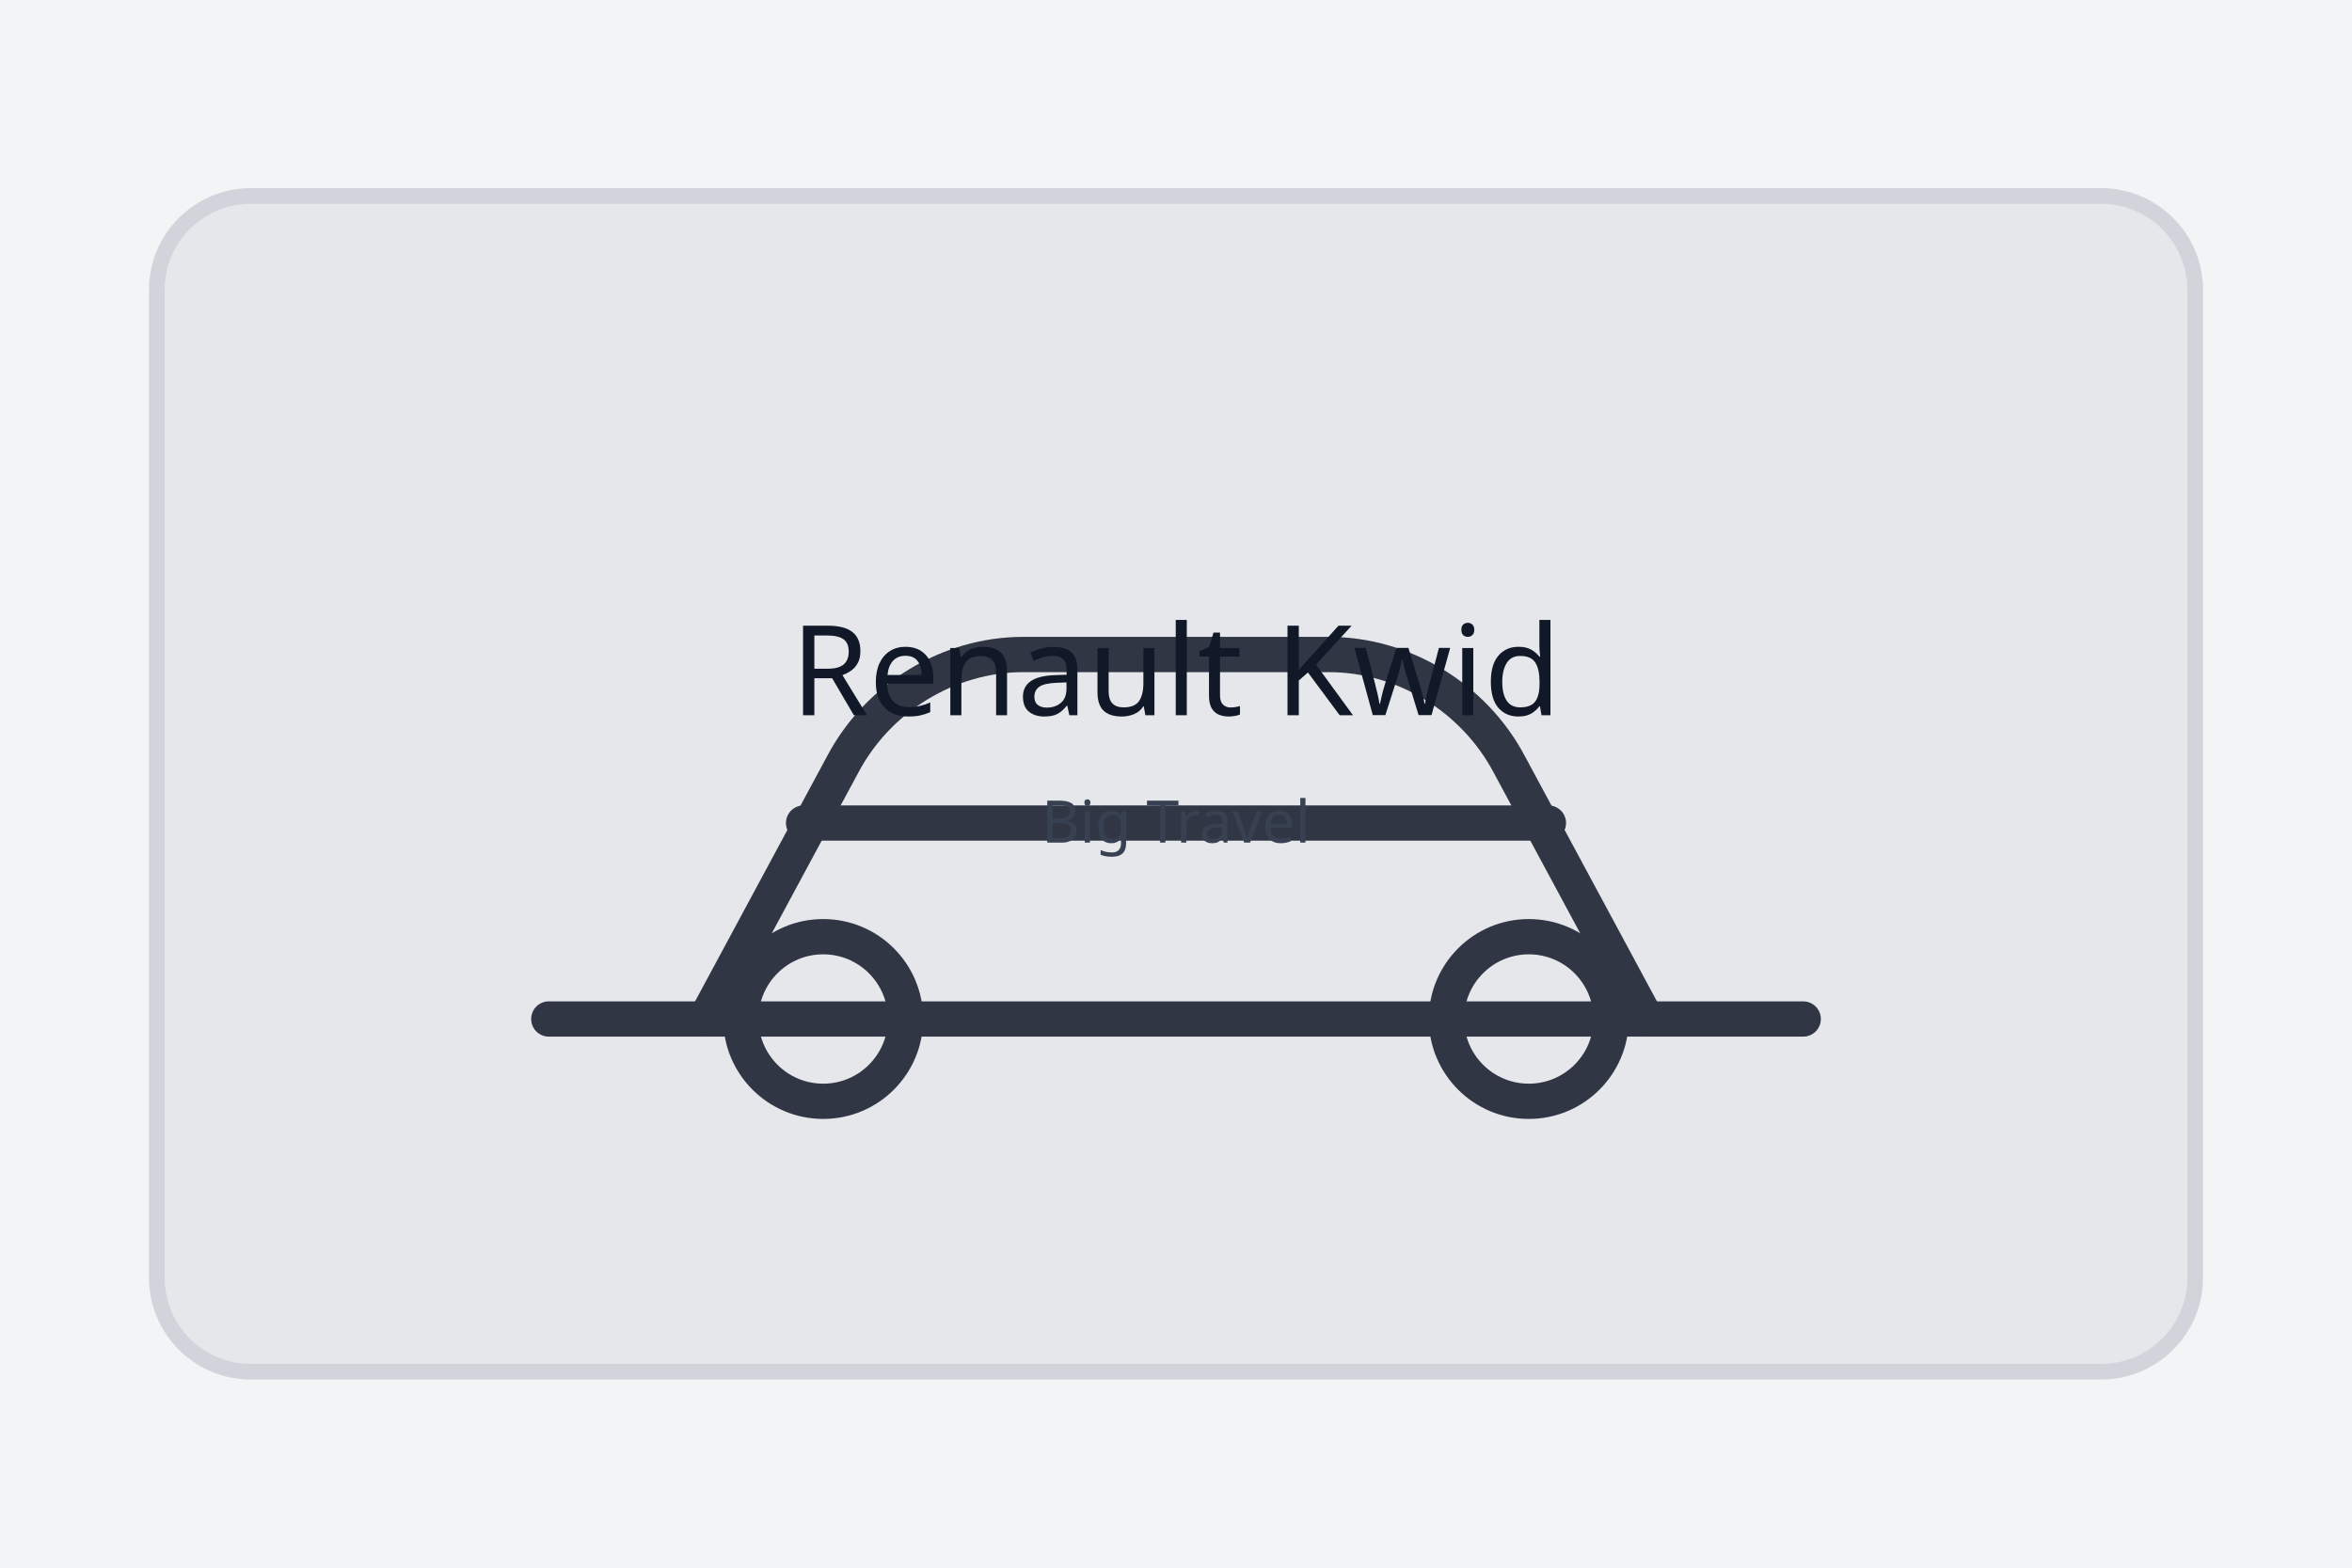
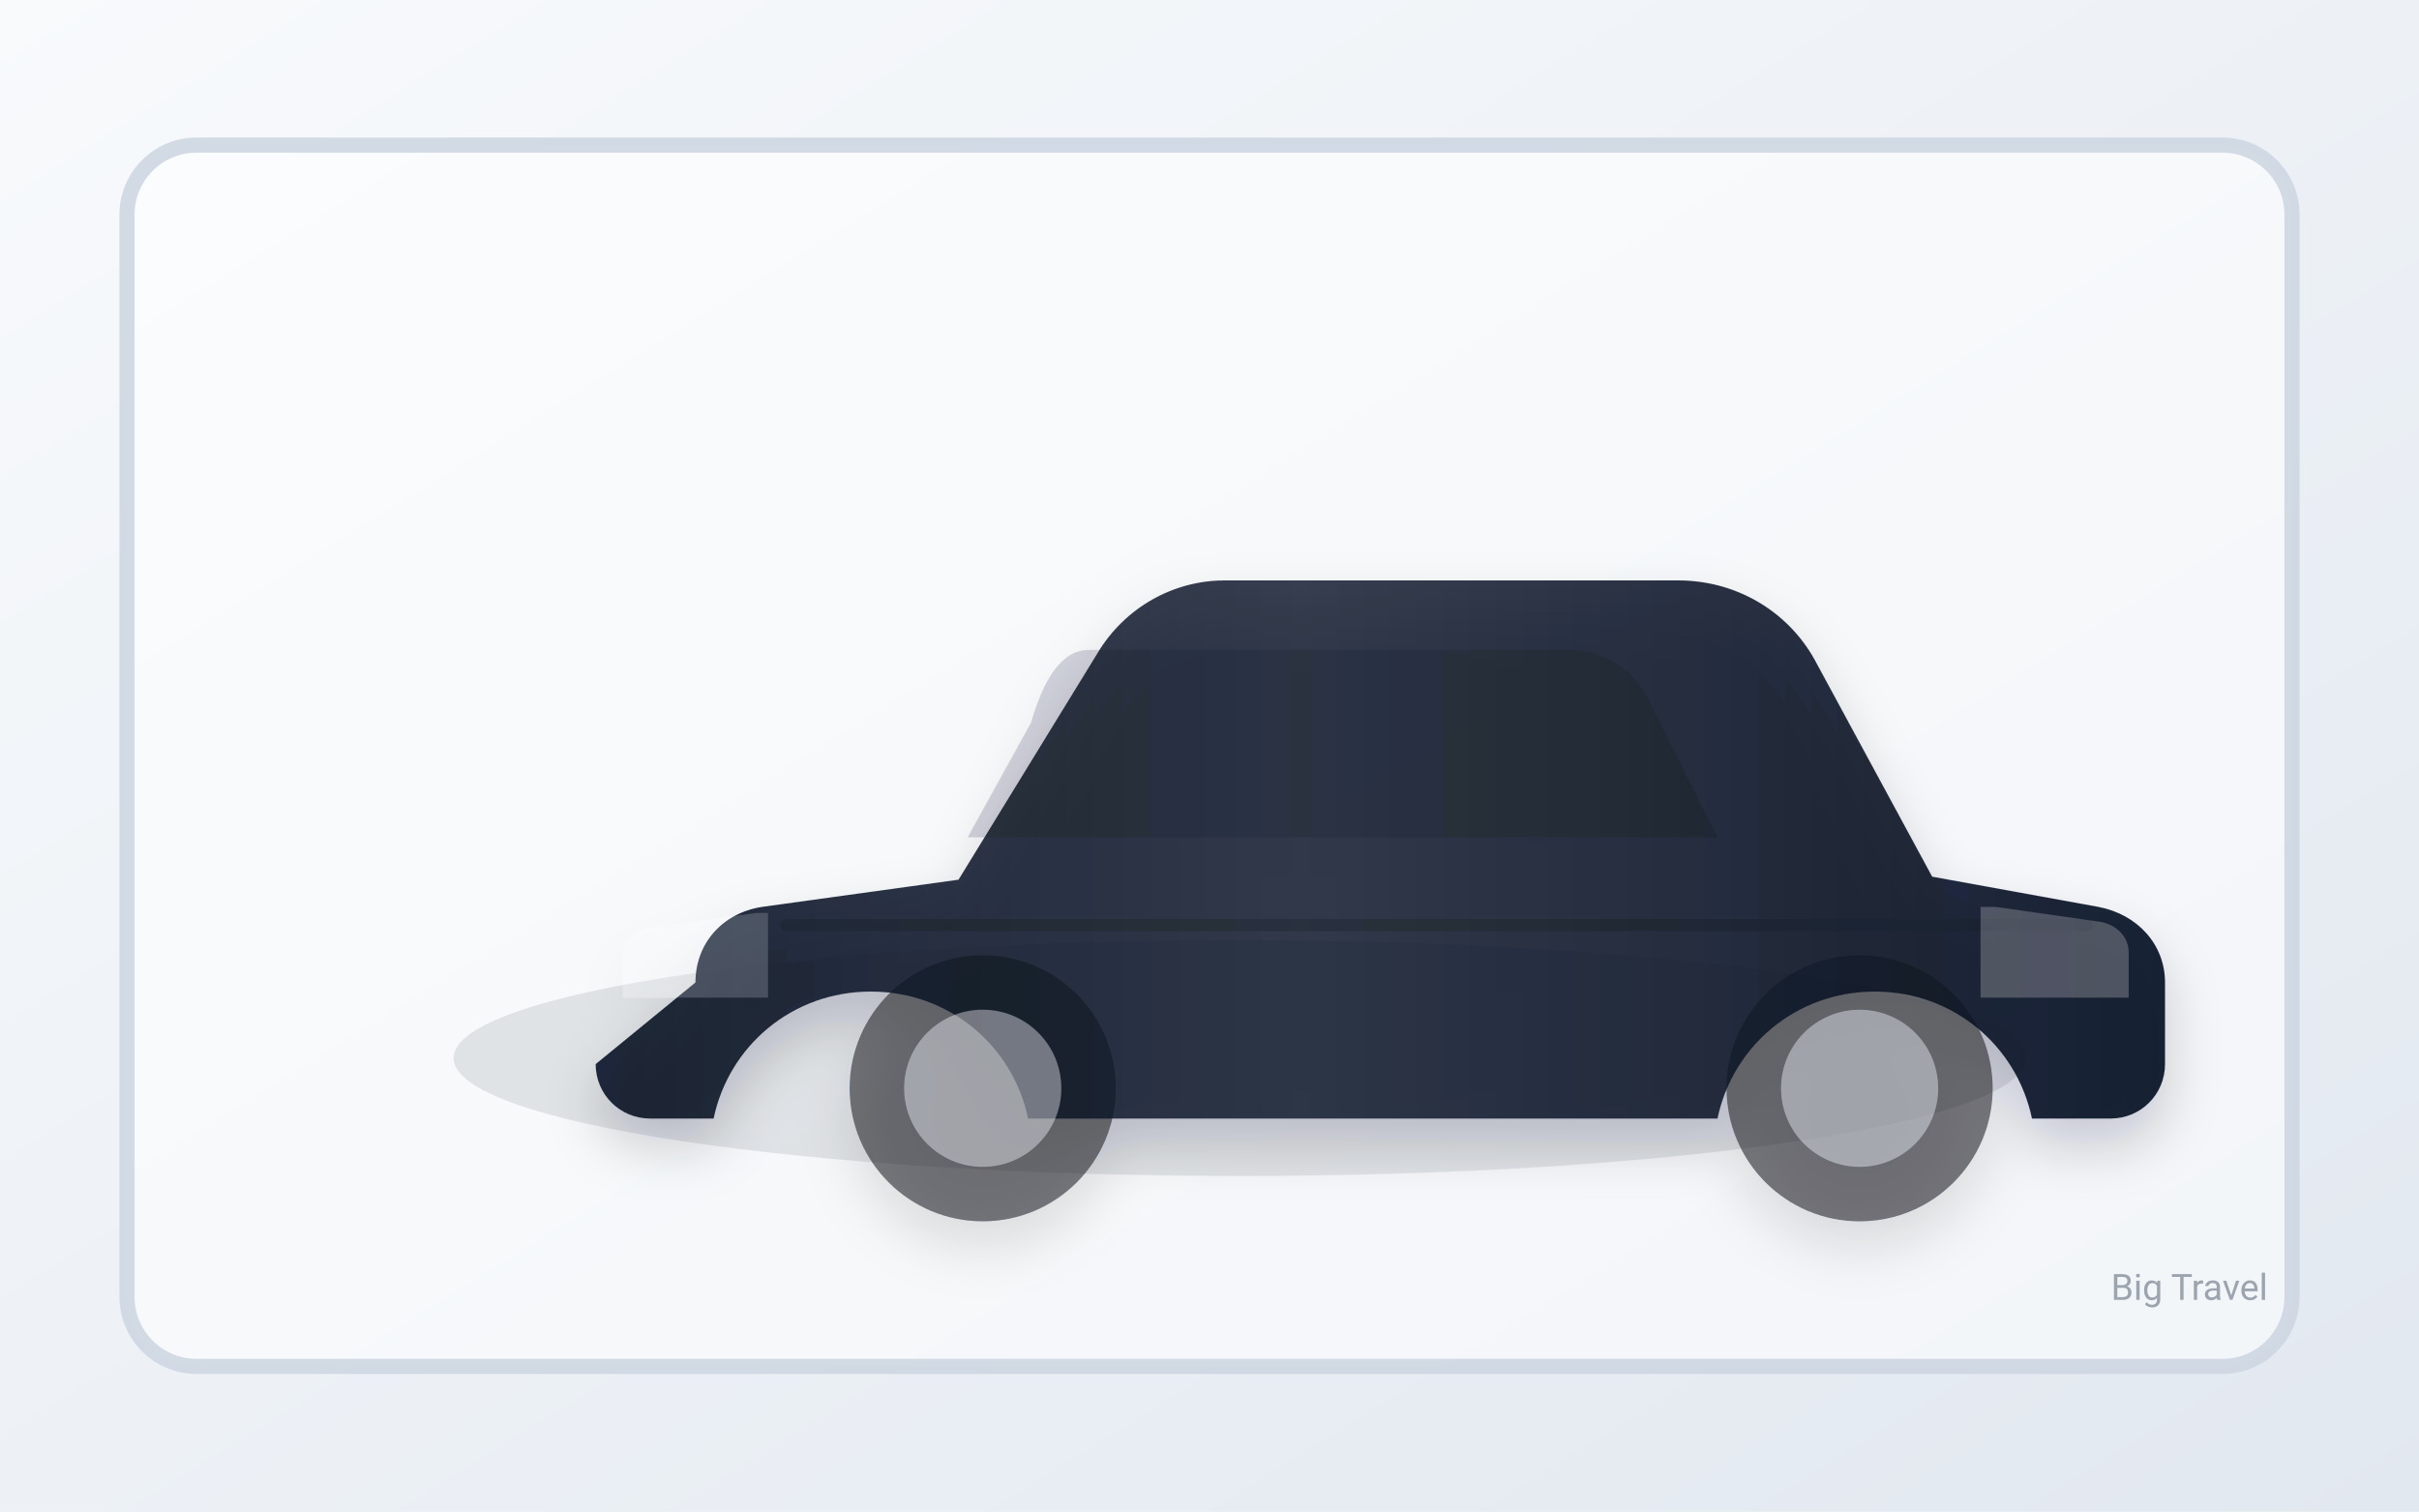
- <svg xmlns="http://www.w3.org/2000/svg" width="1200" height="800" viewBox="0 0 1200 800">
-   <rect width="1200" height="800" fill="#f3f4f6" />
-   <rect x="80" y="100" width="1040" height="600" rx="48" fill="#e5e7eb" stroke="#d1d5db" stroke-width="8" />
-   <g fill="none" stroke="#111827" stroke-width="18" stroke-linecap="round" stroke-linejoin="round" opacity="0.85">
-     <path d="M280 520h640" />
-     <path d="M360 520l70-130c18-34 54-56 92-56h156c38 0 74 22 92 56l70 130" />
-     <path d="M410 420h380" />
-     <circle cx="420" cy="520" r="42" />
-     <circle cx="780" cy="520" r="42" />
+ <svg xmlns="http://www.w3.org/2000/svg" width="1600" height="1000" viewBox="0 0 1600 1000">
+   <defs>
+     <linearGradient id="bg" x1="0" y1="0" x2="1" y2="1">
+       <stop offset="0%" stop-color="#f8fafc" />
+       <stop offset="100%" stop-color="#e2e8f0" />
+     </linearGradient>
+     <filter id="shadow" x="-20%" y="-20%" width="140%" height="140%">
+       <feDropShadow dx="0" dy="18" stdDeviation="18" flood-color="#0b1220" flood-opacity="0.20" />
+     </filter>
+     <linearGradient id="paint" x1="0" y1="0" x2="1" y2="0">
+       <stop offset="0%" stop-color="#0f172a" stop-opacity="0.92" />
+       <stop offset="45%" stop-color="#0f172a" stop-opacity="0.82" />
+       <stop offset="100%" stop-color="#0f172a" stop-opacity="0.95" />
+     </linearGradient>
+   </defs>
+   <rect width="1600" height="1000" fill="url(#bg)" />
+   <rect x="84" y="96" width="1432" height="808" rx="46" fill="#ffffff" fill-opacity="0.55" stroke="#cbd5e1" stroke-opacity="0.85" stroke-width="10" />
+   <ellipse cx="820" cy="700" rx="520" ry="78" fill="#0f172a" opacity="0.10" />
+   <g filter="url(#shadow)">
+     <path d="M460 650c0-26 18-46 44-50l130-18 92-150c18-30 50-48 84-48h300c38 0 72 20 90 52l78 144 110 20c26 5 44 25 44 50v54c0 20-16 36-36 36h-52c-10-48-52-84-104-84s-94 36-104 84H680c-10-48-52-84-104-84s-94 36-104 84h-42c-20 0-36-16-36-36z" fill="url(#paint)" />
+     <path d="M720 430h318c22 0 42 12 52 32l46 92H640l42-76c8-28 20-48 38-48z" fill="#0b1220" opacity="0.16" />
+     <path d="M520 612h860" stroke="#0b1220" stroke-opacity="0.20" stroke-width="8" stroke-linecap="round" />
+     <path d="M1320 600l70 10c10 2 18 10 18 20v30h-98v-60z" fill="#ffffff" opacity="0.22" />
+     <path d="M500 604l-70 10c-10 2-18 10-18 20v26h96v-56z" fill="#ffffff" opacity="0.18" />
+     <g>
+       <circle cx="650" cy="720" r="88" fill="#0b1220" opacity="0.55" />
+       <circle cx="650" cy="720" r="52" fill="#ffffff" opacity="0.40" />
+       <circle cx="1230" cy="720" r="88" fill="#0b1220" opacity="0.55" />
+       <circle cx="1230" cy="720" r="52" fill="#ffffff" opacity="0.40" />
+     </g>
  </g>
-   <text x="600" y="365" font-family="sans-serif" font-size="64" fill="#111827" text-anchor="middle">Renault Kwid</text>
-   <text x="600" y="430" font-family="sans-serif" font-size="30" fill="#374151" text-anchor="middle">Big Travel</text>
+   <text x="1500" y="860" font-family="system-ui, -apple-system, Segoe UI, Roboto, sans-serif" font-size="24" fill="#334155" text-anchor="end" opacity="0.45">Big Travel</text>
</svg>
